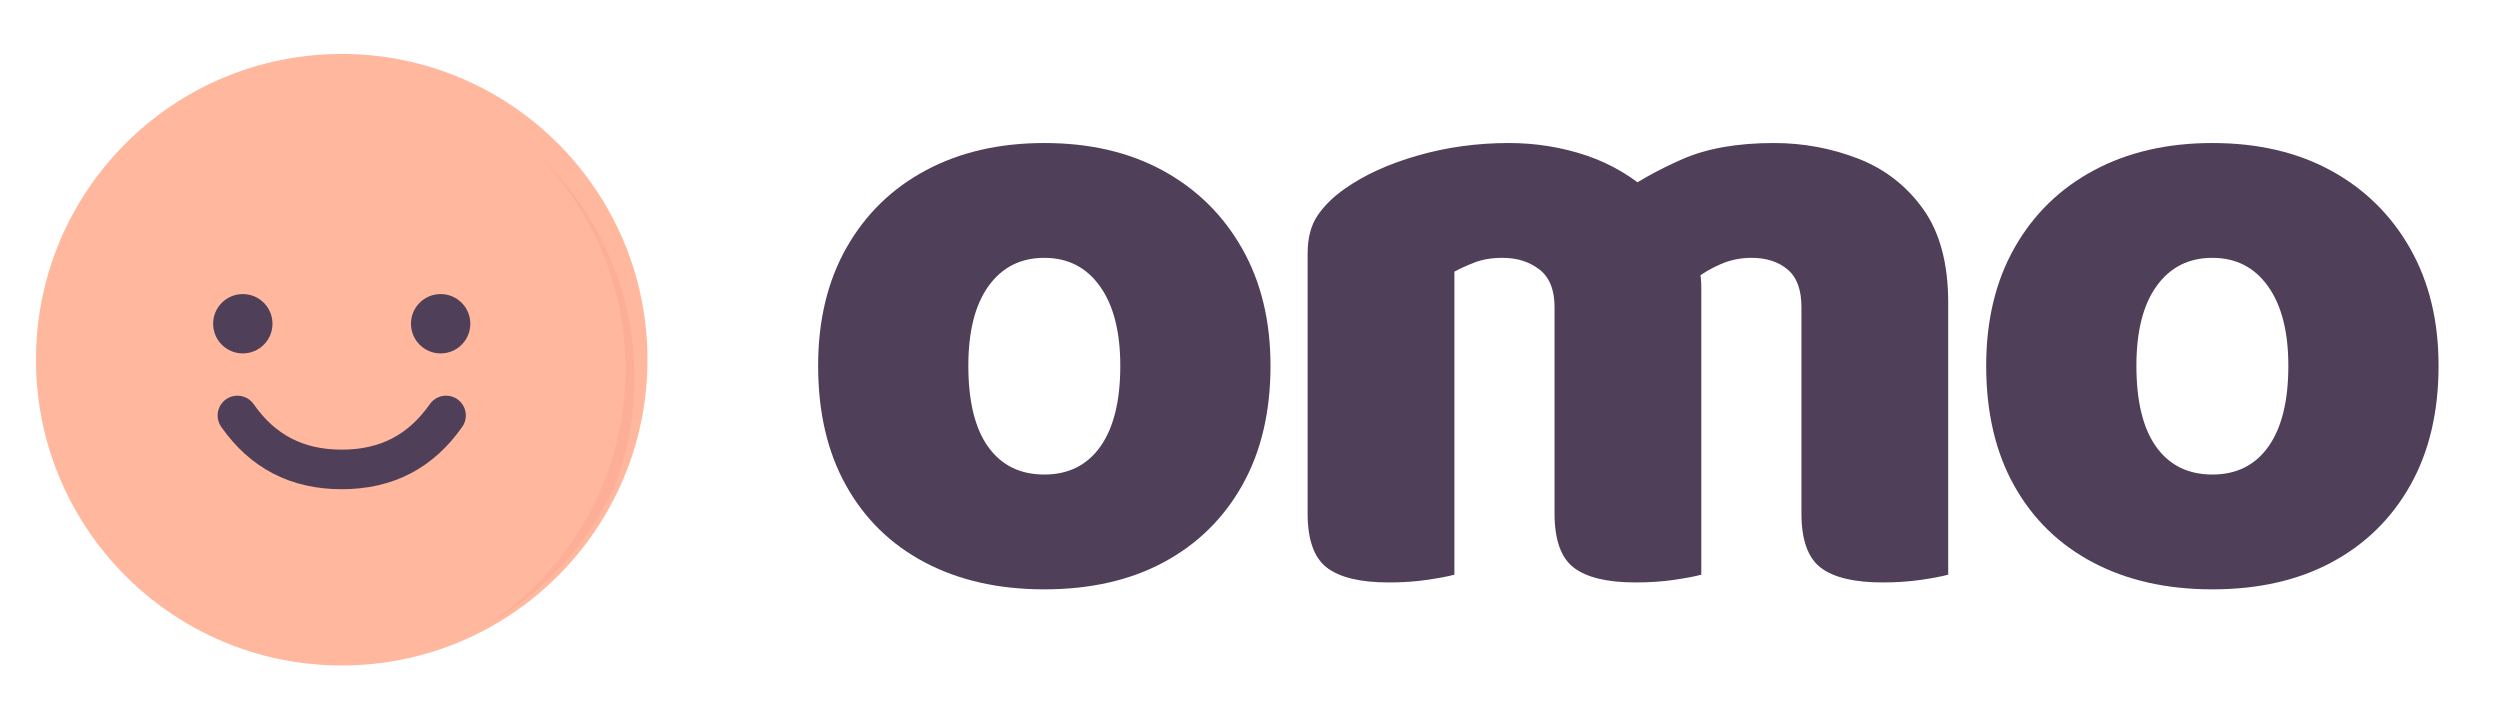
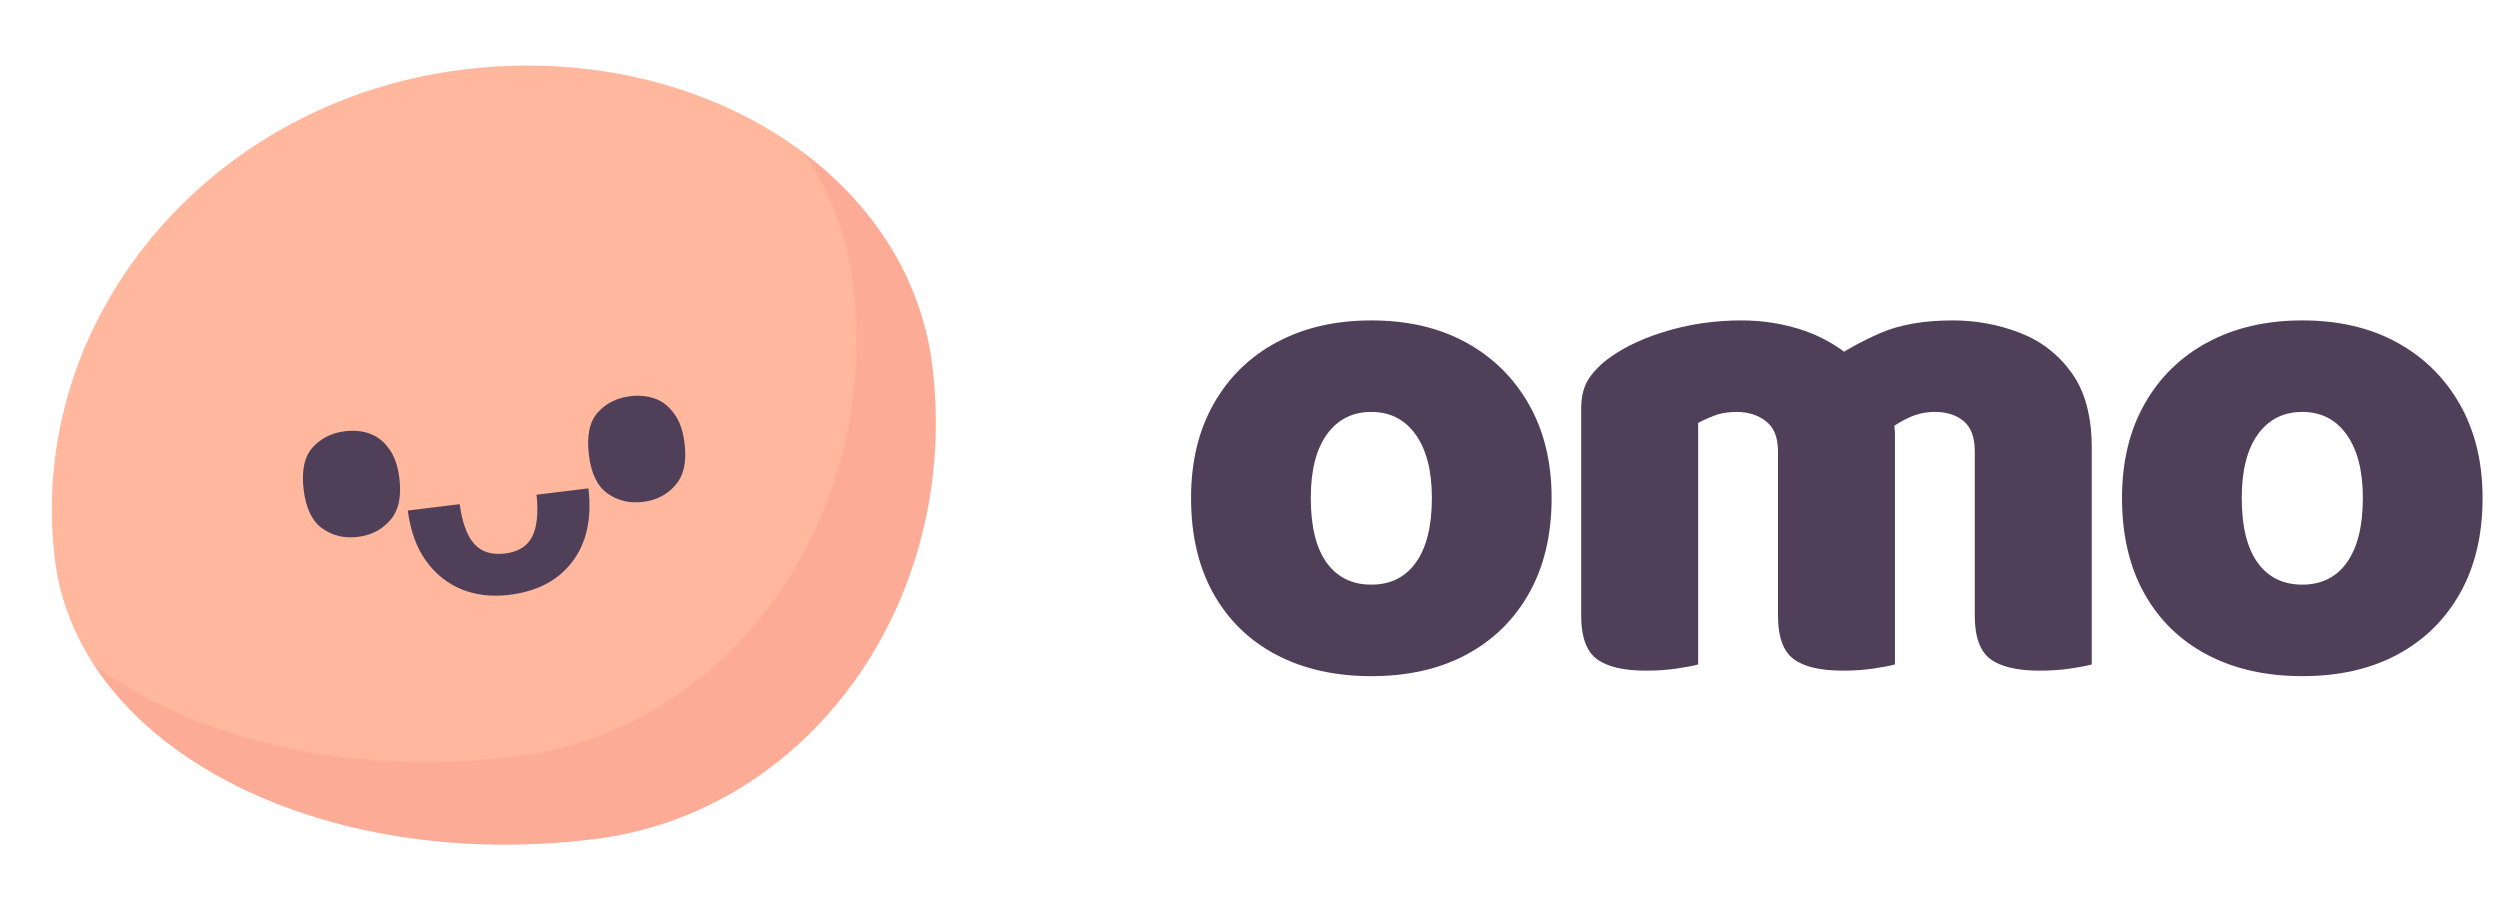
- <svg xmlns="http://www.w3.org/2000/svg" width="139" height="40" viewBox="0 0 139 40" role="img" aria-labelledby="logo-title logo-desc">
-   <style>
-     .wordmark { fill: #4f3f59; font-family: "Baloo 2", sans-serif; font-weight: 800; }
-   </style>
-   <circle cx="19" cy="20" r="17" fill="#ffb89d" />
-   <path d="M29.8 8.5a17 17 0 0 1 4.5 18.2 17 17 0 0 1-7.3 8.1A17 17 0 0 0 29.8 8.5Z" fill="#f47f78" opacity=".18" />
-   <circle cx="13.5" cy="18" r="1.65" fill="#4f3f59" />
-   <circle cx="24.5" cy="18" r="1.65" fill="#4f3f59" />
-   <path d="M13.2 23.1c1.4 2 3.3 3 5.8 3s4.4-1 5.8-3" fill="none" stroke="#4f3f59" stroke-width="2.2" stroke-linecap="round" />
-   <g class="wordmark" transform="translate(44 32) scale(.048 -.048)">
+ <svg xmlns="http://www.w3.org/2000/svg" width="109" height="40" viewBox="0 0 109 40" role="img" aria-labelledby="logo-title logo-desc">
+   <defs>
+     <path id="bean-shape" d="M20.28 0A18.72 15.3 0 0 1 39 15.3A17.16 18.7 0 0 1 21.84 34A21.84 14.96 0 0 1 0 19.04A20.28 19.04 0 0 1 20.28 0Z" />
+     <filter id="bean-inset" x="-5" y="-5" width="49" height="44" filterUnits="userSpaceOnUse" color-interpolation-filters="sRGB">
+       <feOffset in="SourceAlpha" dx="-3" dy="-4" result="shifted-alpha" />
+       <feComposite in="SourceAlpha" in2="shifted-alpha" operator="out" result="shadow-mask" />
+       <feFlood flood-color="#f47f78" flood-opacity=".2" result="shadow-color" />
+       <feComposite in="shadow-color" in2="shadow-mask" operator="in" result="inset-shadow" />
+       <feMerge>
+         <feMergeNode in="SourceGraphic" />
+         <feMergeNode in="inset-shadow" />
+       </feMerge>
+     </filter>
+   </defs>
+   <g transform="translate(2 3) rotate(-7 19.5 17)">
+     <use href="#bean-shape" fill="#ffb89d" filter="url(#bean-inset)" />
+     <text x="19.5" y="17" text-anchor="middle" dominant-baseline="central" font-family="sans-serif" font-size="15" font-weight="800" letter-spacing="-1.2" fill="#4f3f59">•ᴗ•</text>
+   </g>
+   <g fill="#4f3f59" transform="translate(51 29) scale(.03 -.03)">
    <path d="M555 243Q555 163 522.5 105Q490 47 431.5 15.5Q373-16 293-16Q214-16 155 15Q96 46 63.5 104Q31 162 31 243Q31 322 64 380Q97 438 156 469.5Q215 501 293 501Q372 501 430.5 469Q489 437 522 379Q555 321 555 243ZM293 368Q252 368 228.5 335.5Q205 303 205 243Q205 181 228 149Q251 117 293 117Q335 117 358 149.5Q381 182 381 243Q381 302 357.5 335Q334 368 293 368Z" />
    <path transform="translate(546)" d="M508 334V221H338V311Q338 341 320.5 354.5Q303 368 278 368Q259 368 245 362.5Q231 357 222 352V221H52V373Q52 400 63.5 417Q75 434 95 448Q129 472 179.5 486.5Q230 501 285 501Q332 501 375 486.5Q418 472 453 440Q461 433 469.5 426Q478 419 482 411Q493 394 500.5 374Q508 354 508 334ZM794 316V221H624V311Q624 341 608 354.5Q592 368 566 368Q547 368 530 360.5Q513 353 502 344L409 439Q444 464 486.5 482.5Q529 501 592 501Q643 501 689.5 483Q736 465 765 424.5Q794 384 794 316ZM52 264H222V1Q211-2 190.5-5Q170-8 146-8Q97-8 74.5 9Q52 26 52 72ZM338 264H508V1Q497-2 476.5-5Q456-8 432-8Q383-8 360.5 9Q338 26 338 72ZM624 264H794V1Q783-2 762.5-5Q742-8 718-8Q669-8 646.5 9Q624 26 624 72Z" />
    <path transform="translate(1353)" d="M555 243Q555 163 522.5 105Q490 47 431.5 15.5Q373-16 293-16Q214-16 155 15Q96 46 63.5 104Q31 162 31 243Q31 322 64 380Q97 438 156 469.5Q215 501 293 501Q372 501 430.5 469Q489 437 522 379Q555 321 555 243ZM293 368Q252 368 228.5 335.5Q205 303 205 243Q205 181 228 149Q251 117 293 117Q335 117 358 149.5Q381 182 381 243Q381 302 357.5 335Q334 368 293 368Z" />
  </g>
</svg>
